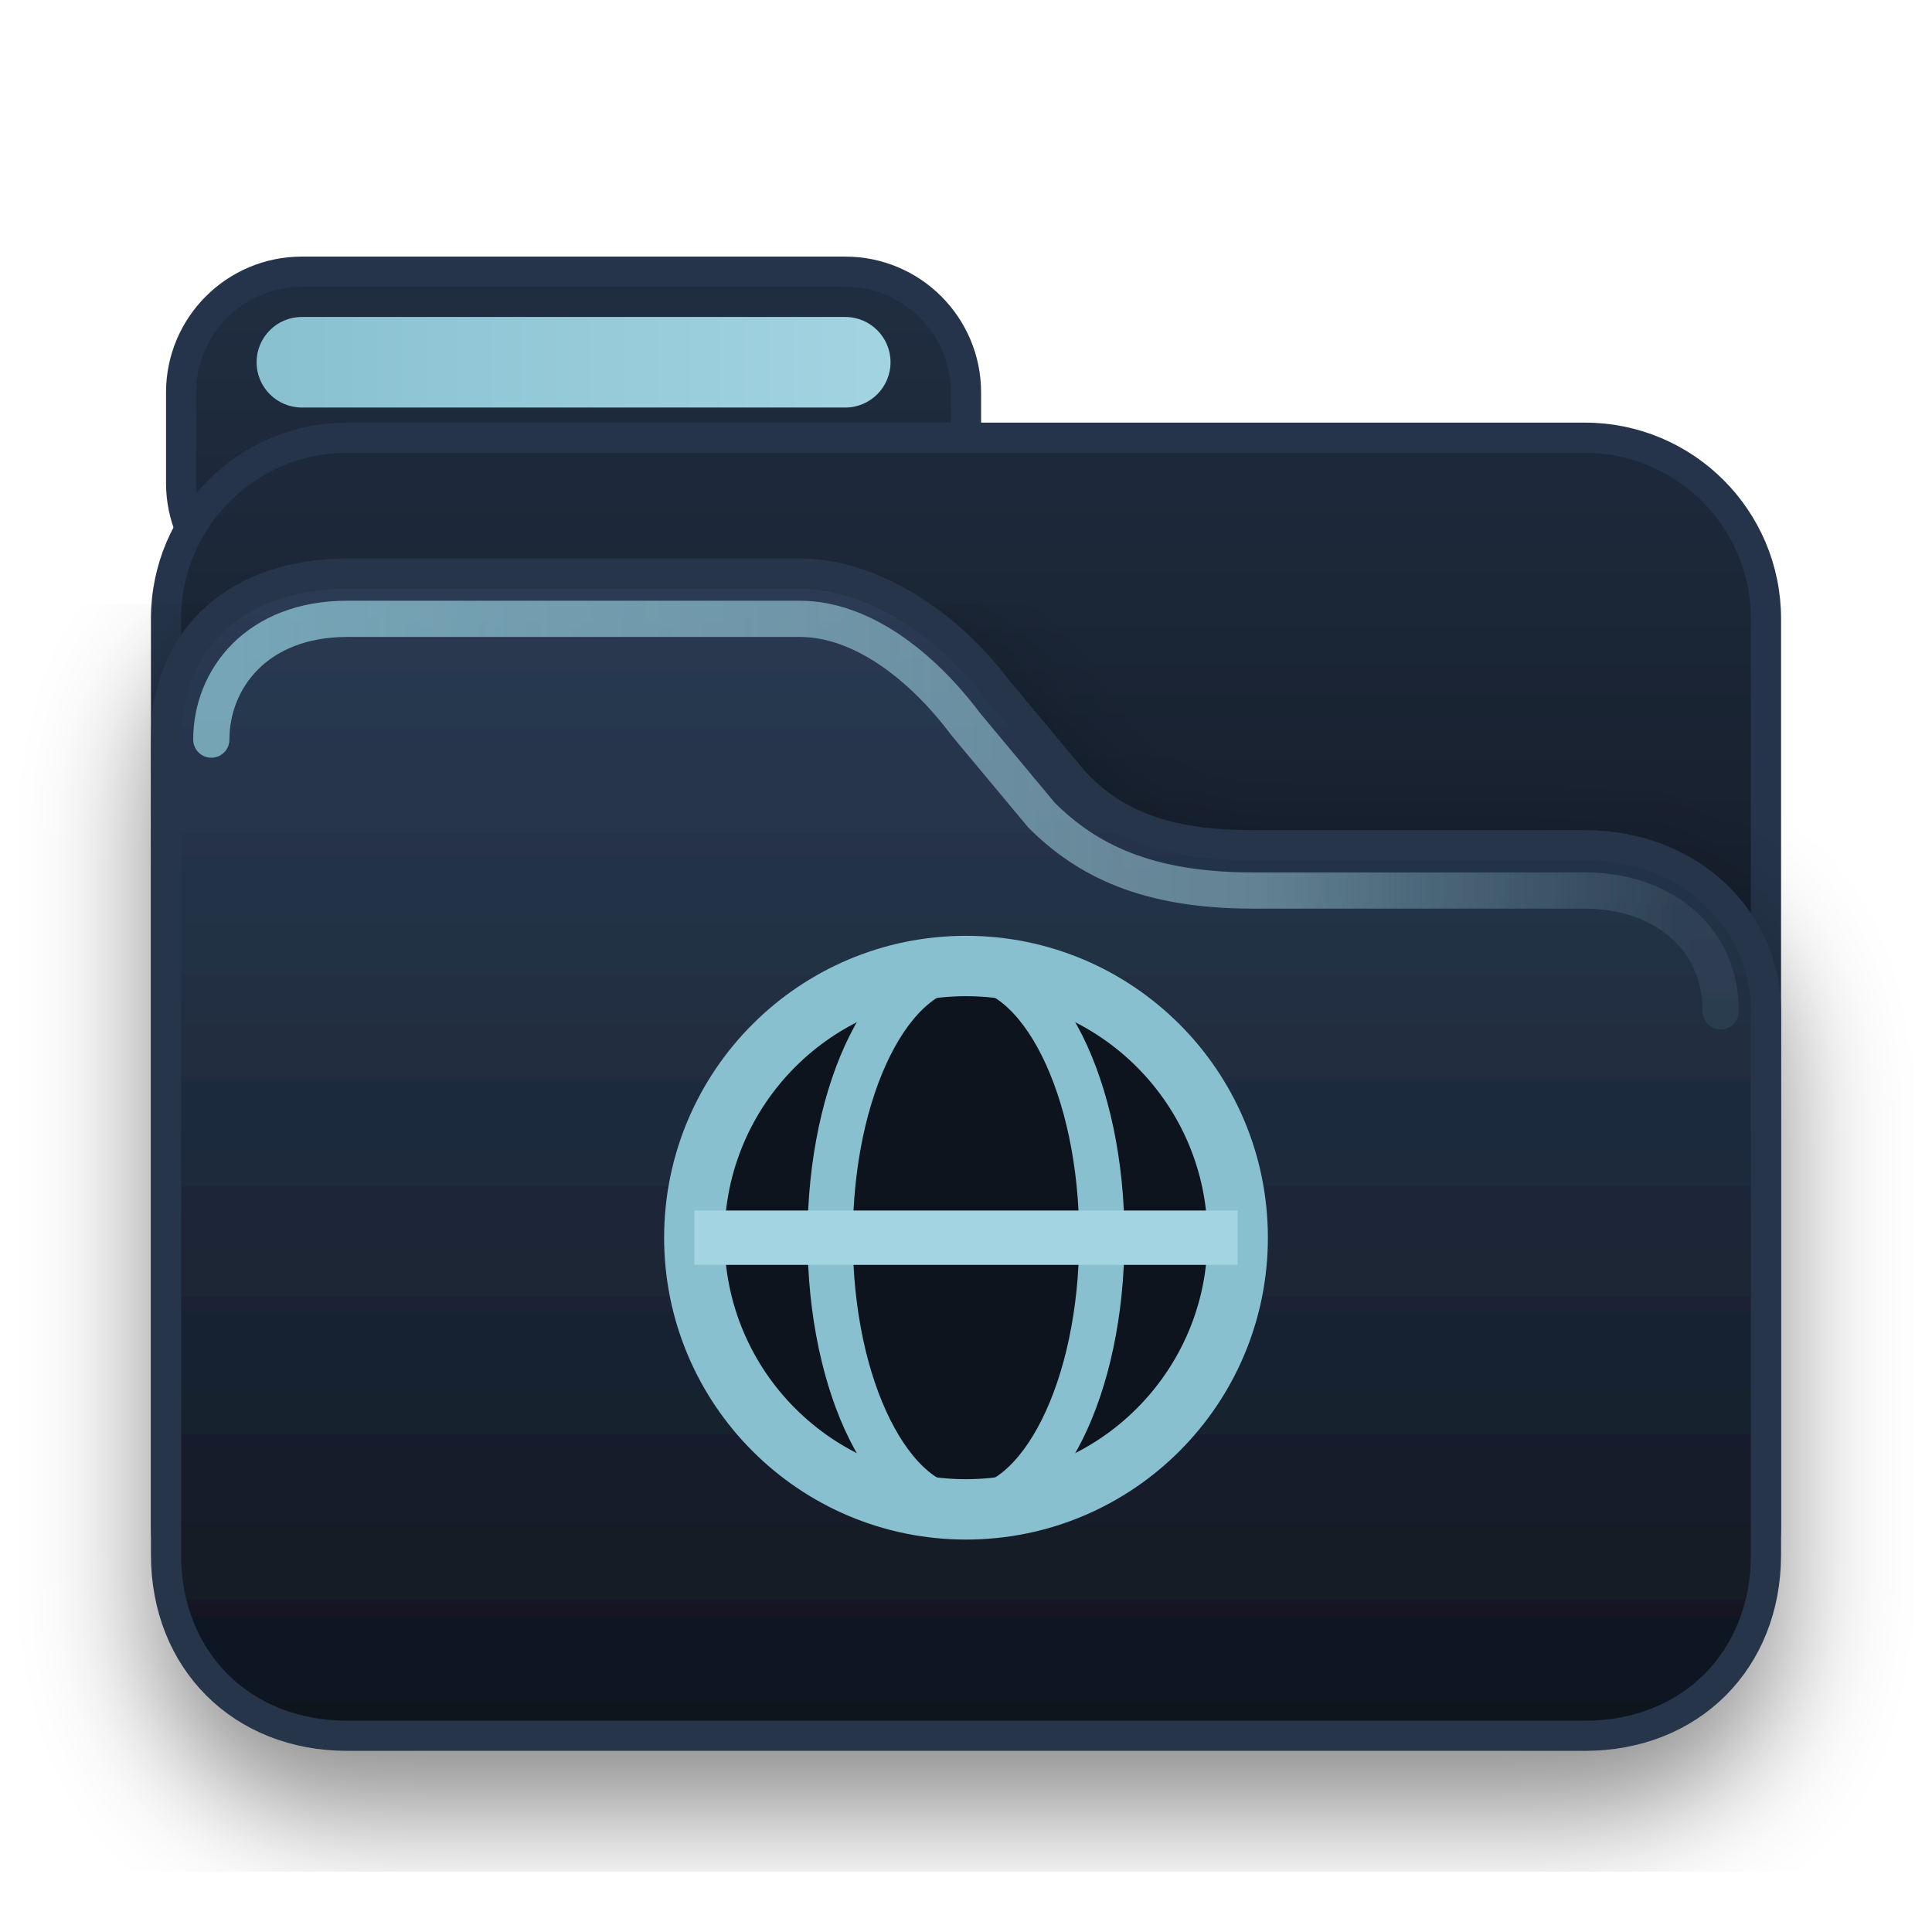
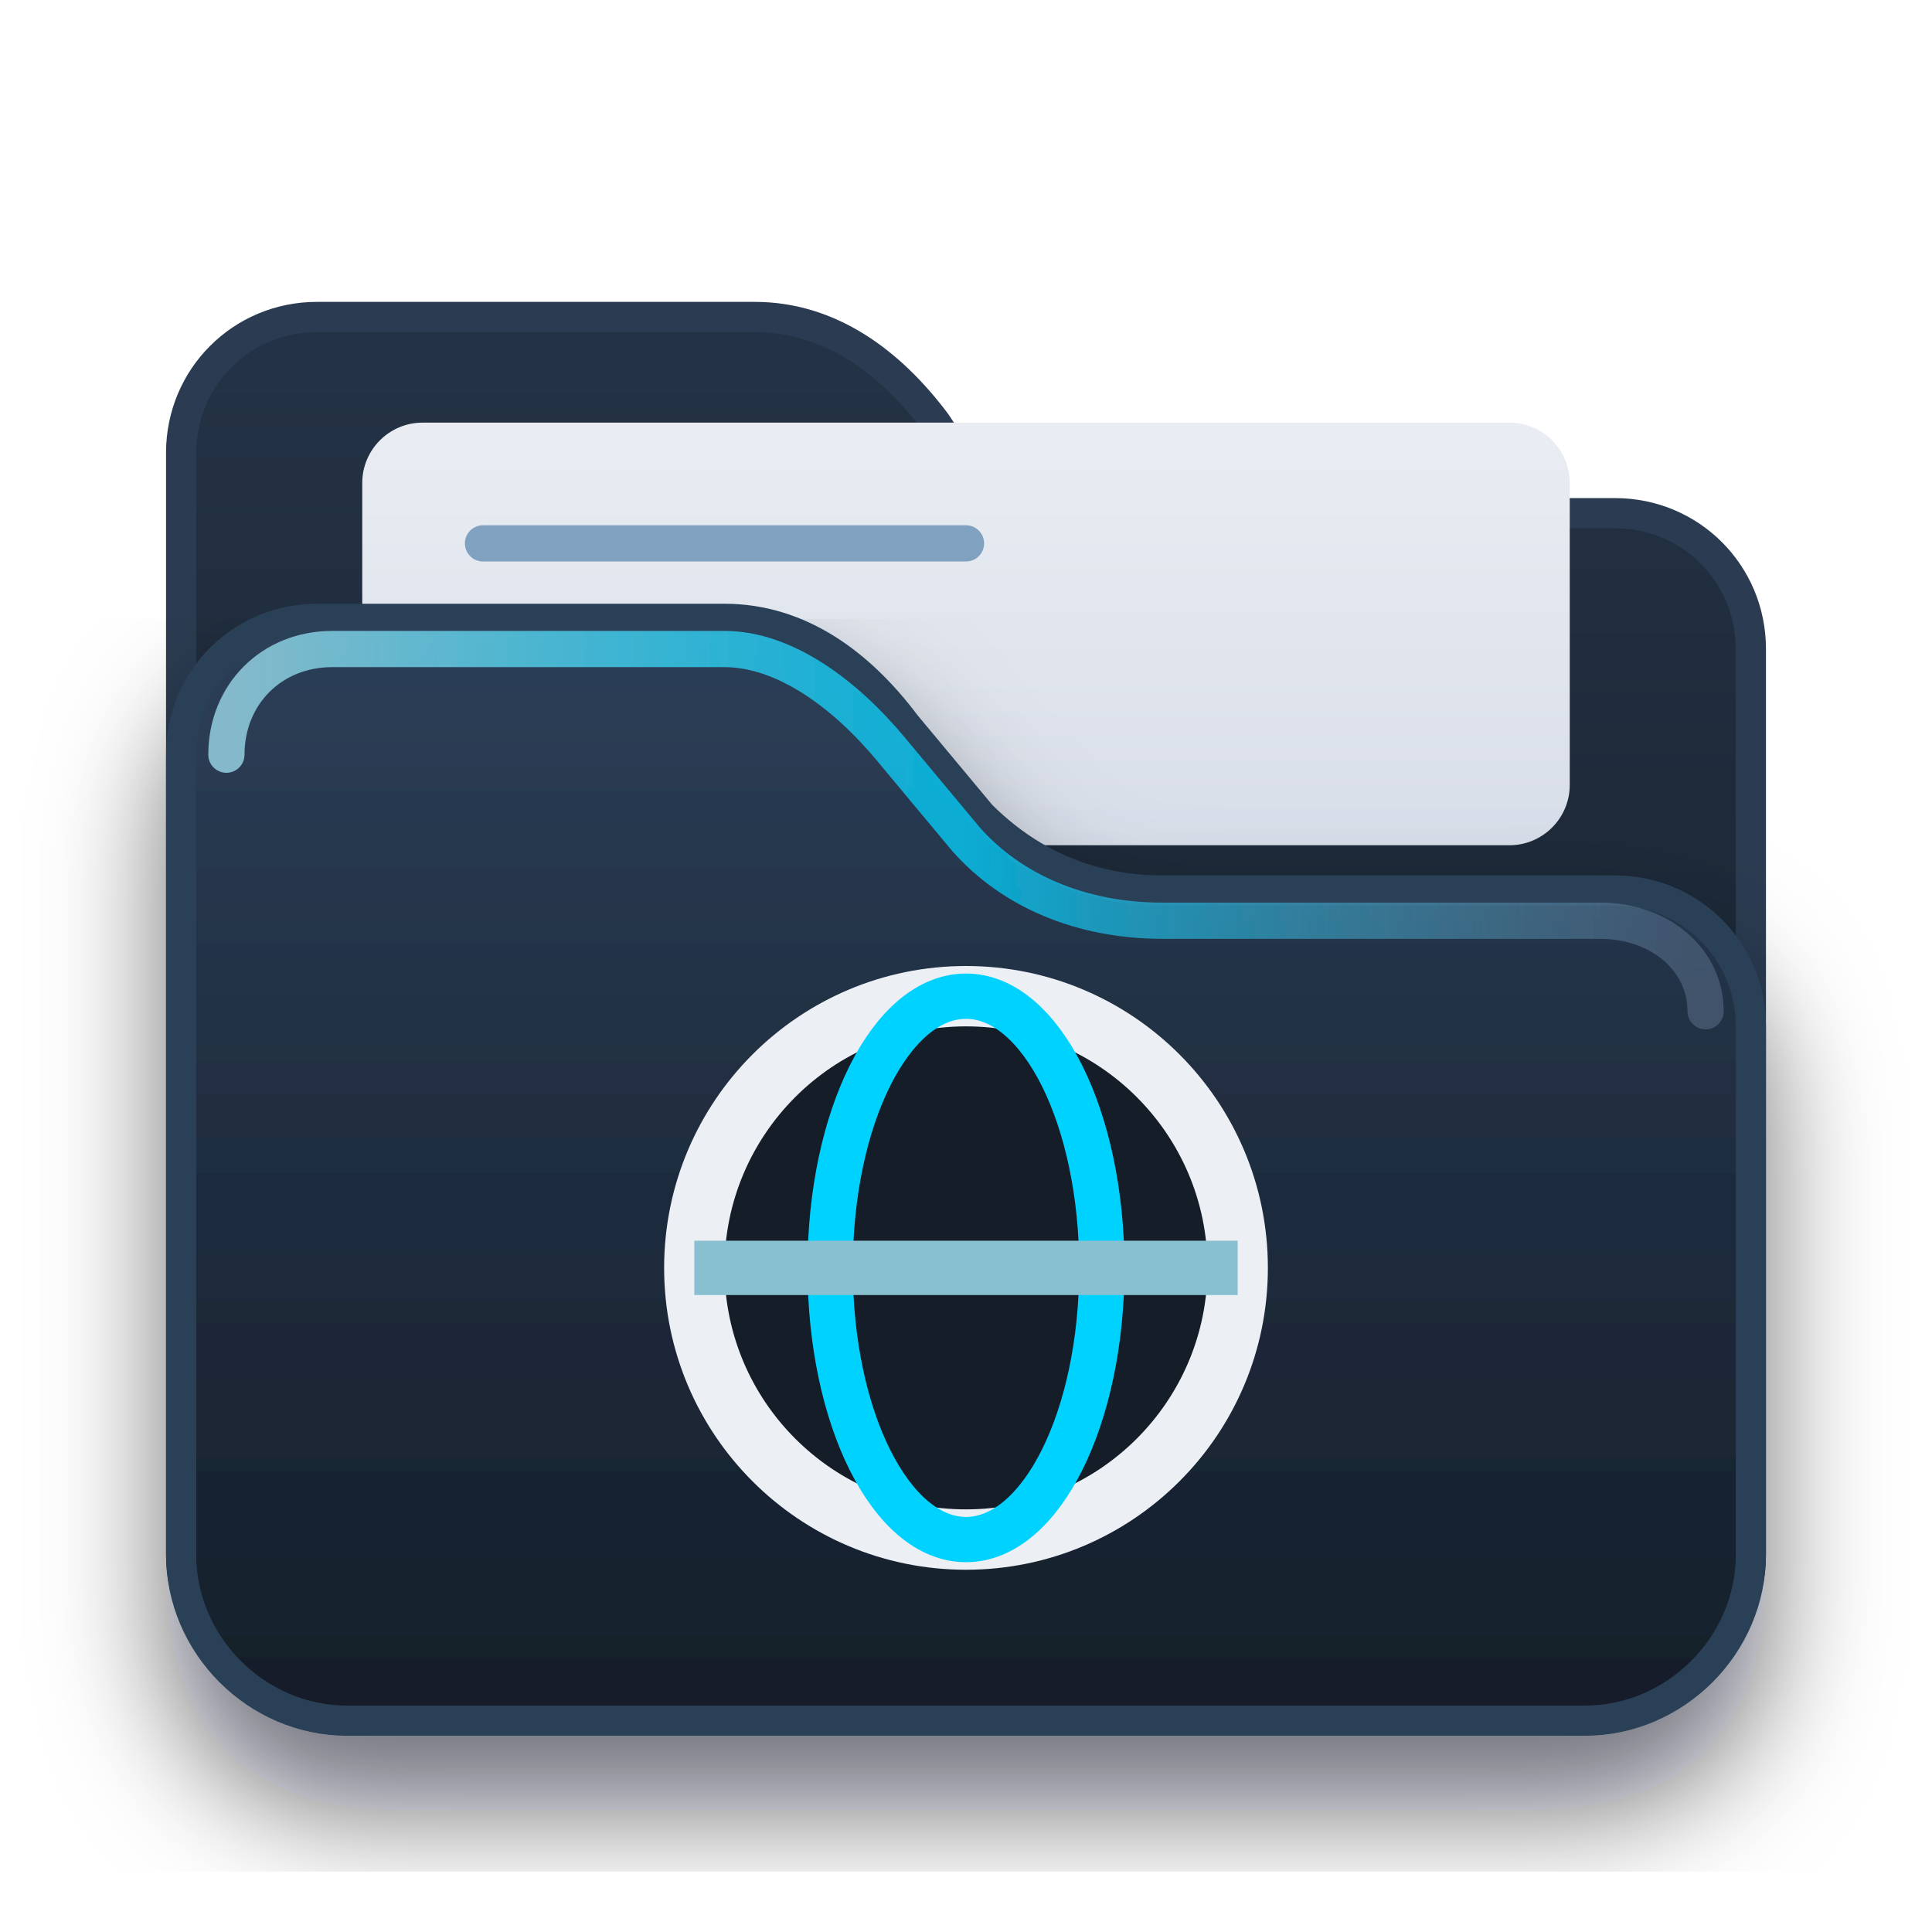
<svg xmlns="http://www.w3.org/2000/svg" width="64" height="64" viewBox="0 0 64 64" fill="none">
  <defs>
-     <linearGradient id="backGrad" x1="32" y1="10" x2="32" y2="56" gradientUnits="userSpaceOnUse">
-       <stop offset="0%" stop-color="#202D40" />
-       <stop offset="100%" stop-color="#090D14" />
+     <linearGradient id="backGrad" x1="32" y1="10" x2="32" y2="54" gradientUnits="userSpaceOnUse">
+       <stop offset="0%" stop-color="#243346" />
+       <stop offset="100%" stop-color="#141D28" />
    </linearGradient>
-     <linearGradient id="pillGrad" x1="8" y1="11" x2="30" y2="11" gradientUnits="userSpaceOnUse">
-       <stop offset="0%" stop-color="#88C0D0" />
-       <stop offset="100%" stop-color="#A3D4E2" />
+     <linearGradient id="paperGrad" x1="32" y1="12" x2="32" y2="28" gradientUnits="userSpaceOnUse">
+       <stop offset="0%" stop-color="#ECEFF4" />
+       <stop offset="100%" stop-color="#D8DEE9" />
    </linearGradient>
    <linearGradient id="flapGrad" x1="32" y1="20" x2="32" y2="58" gradientUnits="userSpaceOnUse">
-       <stop offset="0%" stop-color="#2A3A52" />
-       <stop offset="40%" stop-color="#202D40" />
-       <stop offset="100%" stop-color="#0E141D" />
+       <stop offset="0%" stop-color="#2E415A" />
+       <stop offset="35%" stop-color="#223145" />
+       <stop offset="100%" stop-color="#141D28" />
    </linearGradient>
-     <linearGradient id="specularGrad" x1="8" y1="21" x2="56" y2="21" gradientUnits="userSpaceOnUse">
-       <stop offset="0%" stop-color="#88C0D0" stop-opacity="0.8" />
-       <stop offset="70%" stop-color="#A3D4E2" stop-opacity="0.5" />
-       <stop offset="100%" stop-color="#88C0D0" stop-opacity="0.1" />
+     <linearGradient id="specularGrad" x1="8" y1="22" x2="56" y2="22" gradientUnits="userSpaceOnUse">
+       <stop offset="0%" stop-color="#88C0D0" stop-opacity="0.95" />
+       <stop offset="50%" stop-color="#00D2FF" stop-opacity="0.75" />
+       <stop offset="100%" stop-color="#81A1C1" stop-opacity="0.30" />
    </linearGradient>
    <filter id="flapShadow" x="0" y="18" width="64" height="44" filterUnits="userSpaceOnUse">
-       <feDropShadow dx="0" dy="2" stdDeviation="2" flood-color="#000000" flood-opacity="0.45" />
+       <feDropShadow dx="0" dy="2.5" stdDeviation="2" flood-color="#040609" flood-opacity="0.55" />
    </filter>
  </defs>
-   <rect x="6" y="9" width="26" height="11" rx="4" fill="url(#backGrad)" stroke="#25344A" stroke-width="1" />
-   <rect x="8.5" y="10.5" width="21" height="3" rx="1.5" fill="url(#pillGrad)" />
-   <rect x="5.5" y="14.5" width="53" height="42" rx="6" fill="url(#backGrad)" stroke="#25344A" stroke-width="1" />
+   <path d="M 6 15 C 6 12.5 8 10.5 10.5 10.5 L 25 10.5 C 27.5 10.5 29.5 12 31 14 L 33 17 L 53.5 17 C 56 17 58 19 58 21.5 L 58 51.5 C 58 54 56 56 53.5 56 L 10.5 56 C 8 56 6 54 6 51.5 Z" fill="url(#backGrad)" stroke="#2B3C52" stroke-width="1" />
+   <rect x="12" y="14" width="40" height="14" rx="2" fill="url(#paperGrad)" />
+   <line x1="16" y1="18" x2="32" y2="18" stroke="#81A1C1" stroke-width="1.2" stroke-linecap="round" />
+   <line x1="16" y1="21.5" x2="26" y2="21.5" stroke="#88C0D0" stroke-width="1.2" stroke-linecap="round" />
  <g filter="url(#flapShadow)">
-     <path d="M 5.5 24.5 C 5.5 21 8 19 11.5 19 L 26.5 19 C 29 19 31.5 20.8 33 22.8 L 35.5 25.8 C 37 27.5 39 28 41.5 28 L 52.5 28 C 56 28 58.5 30.5 58.5 33.5 L 58.5 51.5 C 58.5 55 56 57.5 52.5 57.5 L 11.5 57.5 C 8 57.5 5.5 55 5.5 51.5 Z" fill="url(#flapGrad)" stroke="#25344A" stroke-width="1" />
-     <path d="M 7 24.5 C 7 22.5 8.5 20.5 11.5 20.5 L 26.5 20.5 C 28.5 20.5 30.5 22 32 24 L 34.5 27 C 36 28.5 38 29.5 41.5 29.5 L 52.5 29.5 C 55 29.5 57 31 57 33.5" stroke="url(#specularGrad)" stroke-width="1.2" stroke-linecap="round" />
+     <path d="M 6 25 C 6 22.5 8 20.5 10.5 20.5 L 24 20.5 C 26.5 20.5 28.5 22 30 24 L 32.5 27 C 34 28.5 36 29.5 38.5 29.5 L 53.5 29.5 C 56 29.5 58 31.5 58 34 L 58 51.5 C 58 54.5 55.5 57 52.5 57 L 11.5 57 C 8.5 57 6 54.5 6 51.5 Z" fill="url(#flapGrad)" stroke="#2C3F57" stroke-width="1" />
+     <path d="M 7.5 25 C 7.5 23 9 21.5 11 21.5 L 24 21.5 C 26 21.5 28 23 29.5 24.8 L 32 27.8 C 33.5 29.5 35.8 30.5 38.5 30.5 L 53 30.5 C 55 30.5 56.5 31.8 56.5 33.5" stroke="url(#specularGrad)" stroke-width="1.2" stroke-linecap="round" />
  </g>
-   <circle cx="32" cy="41" r="9" stroke="#88C0D0" stroke-width="2" fill="#0E141D" />
-   <ellipse cx="32" cy="41" rx="4.5" ry="9" stroke="#88C0D0" stroke-width="1.5" fill="none" />
-   <line x1="23" y1="41" x2="41" y2="41" stroke="#A3D4E2" stroke-width="1.8" />
+   <circle cx="32" cy="42" r="9" stroke="#ECEFF4" stroke-width="2" fill="#141D28" />
+   <ellipse cx="32" cy="42" rx="4.5" ry="9" stroke="#00D2FF" stroke-width="1.5" fill="none" />
+   <line x1="23" y1="42" x2="41" y2="42" stroke="#88C0D0" stroke-width="1.8" />
</svg>
